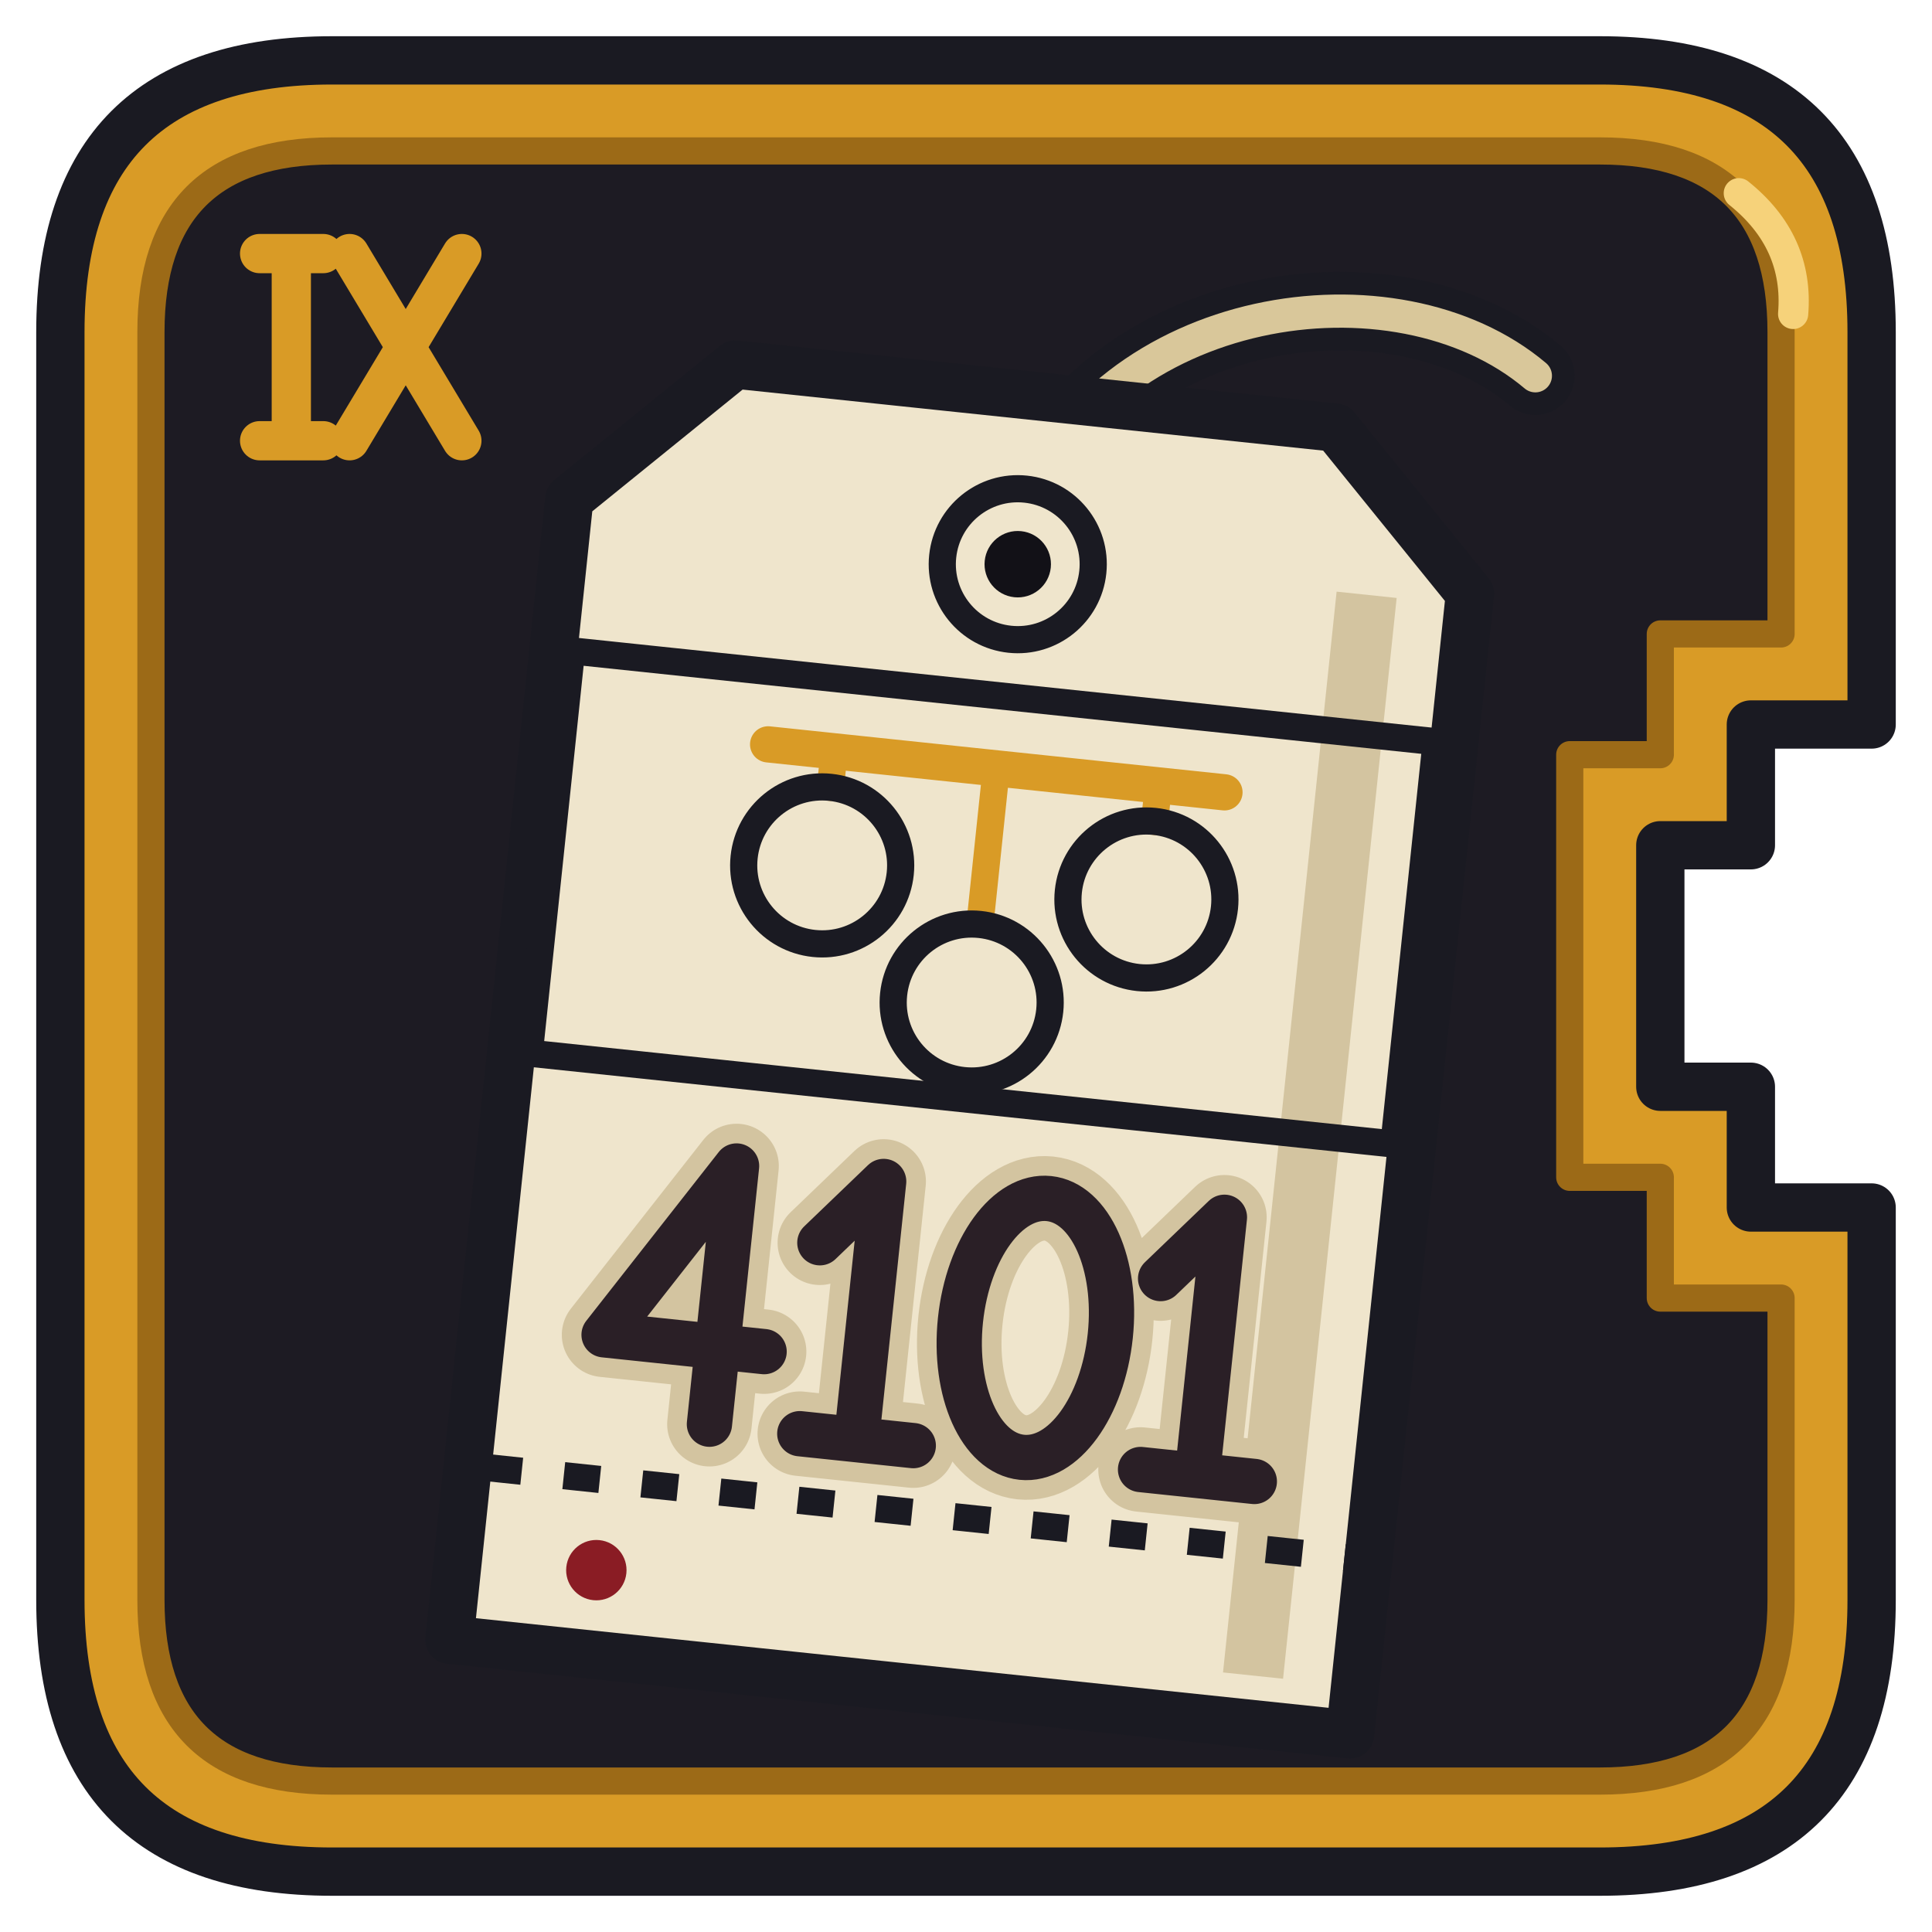
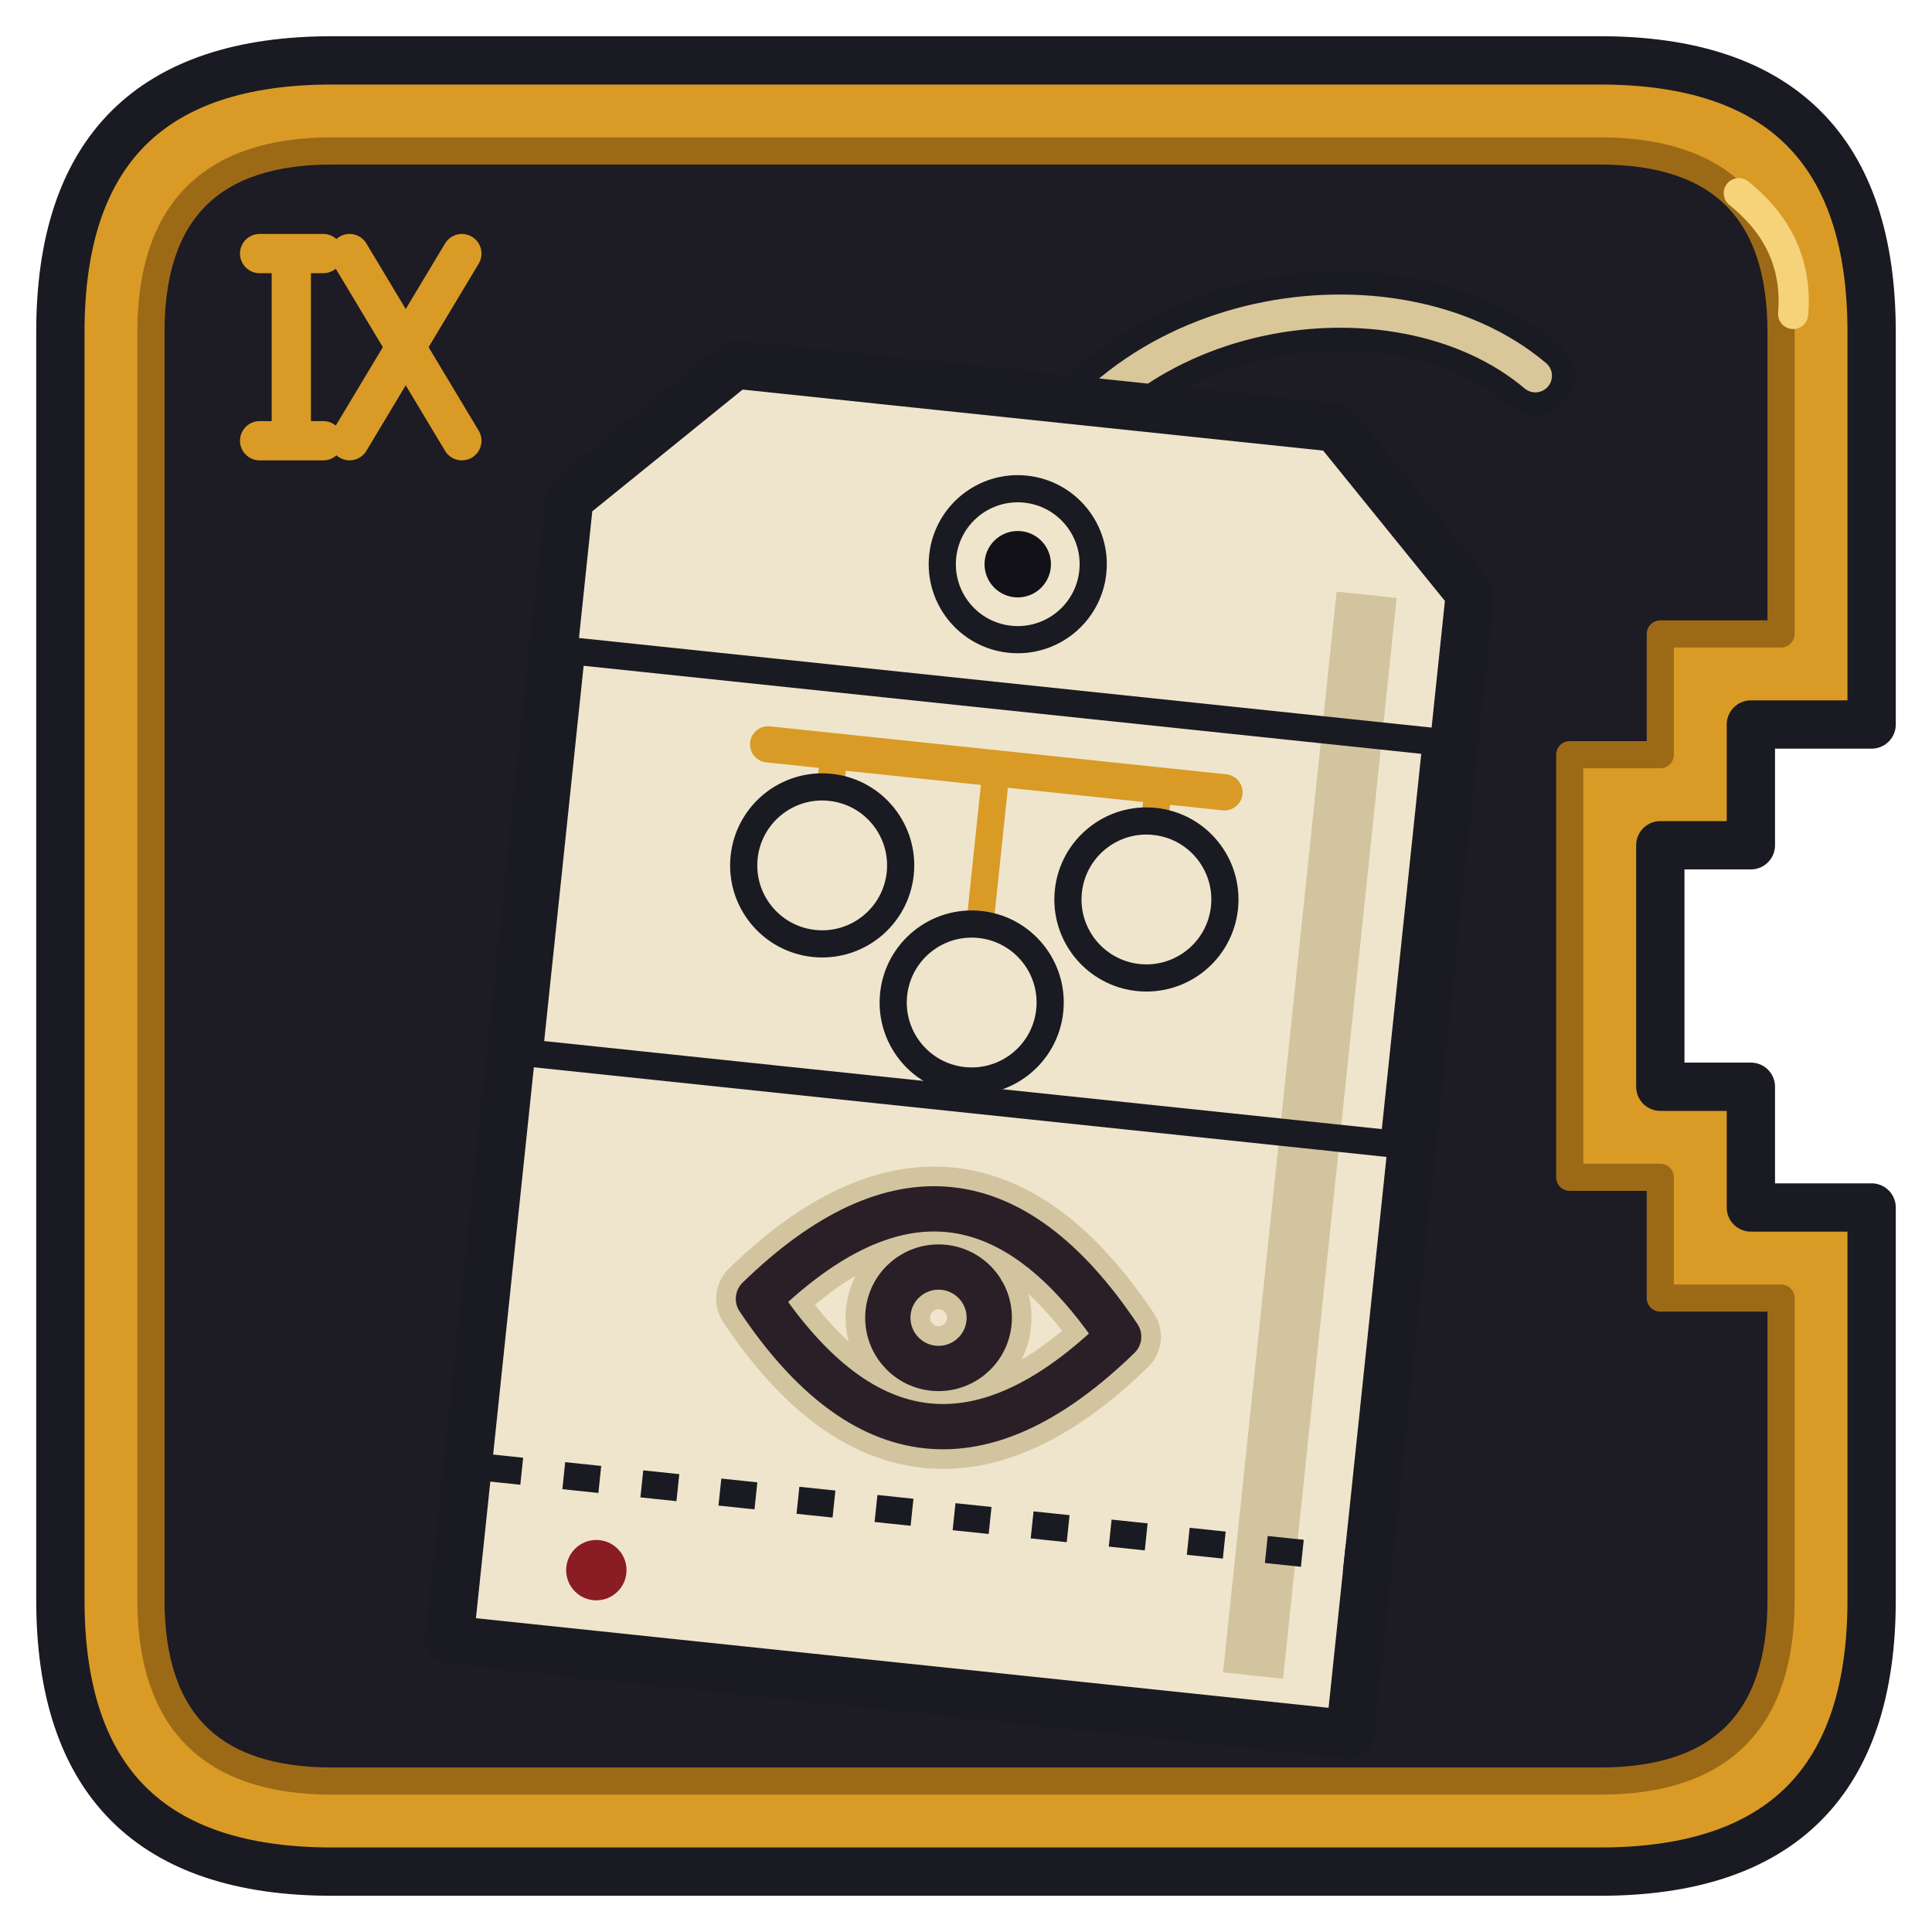
<svg xmlns="http://www.w3.org/2000/svg" viewBox="0 0 64 64" width="64" height="64">
  <path d="M11 2H53Q62 2 62 11V24H58V28H55V36H58V40H62V53Q62 62 53 62H11Q2 62 2 53V11Q2 2 11 2Z" fill="#D99B26" stroke="#1A1A22" stroke-width="1.6" stroke-linejoin="round" stroke-linecap="round" />
  <path d="M11 5H53Q59 5 59 11V21H55V25H52V39H55V43H59V53Q59 59 53 59H11Q5 59 5 53V11Q5 5 11 5Z" fill="#1d1b23" stroke="#9c6a17" stroke-width=".9" stroke-linejoin="round" />
  <path d="M57.6 6.4Q59.6 8 59.4 10.4" fill="none" stroke="#f6d27a" stroke-width="1" stroke-linecap="round" />
  <g transform="rotate(6 32 35)">
    <path d="M32 16.8C34 9.6 43.4 7.2 48.4 10.6" fill="none" stroke="#1A1A22" stroke-width="2.6" stroke-linecap="round" />
    <path d="M32 16.8C34 9.6 43.4 7.2 48.4 10.6" fill="none" stroke="#d9c79a" stroke-width="1.1" stroke-linecap="round" />
    <path d="M22 13H42L47 18V56H17V18Z" fill="#efe5cc" stroke="#1A1A22" stroke-width="1.6" stroke-linejoin="round" stroke-linecap="round" />
    <path d="M43.6 18.4V54.4" stroke="#d3c4a0" stroke-width="2" />
    <circle cx="32" cy="18.6" r="2.5" fill="none" stroke="#1A1A22" stroke-width="0.9" stroke-linejoin="round" stroke-linecap="round" />
    <circle cx="32" cy="18.6" r="1.1" fill="#121117" />
    <path d="M17.6 23H46.4V36.4H17.6Z" fill="none" stroke="#1A1A22" stroke-width="0.9" stroke-linejoin="round" stroke-linecap="round" />
    <path d="M24.4 25.4H39.6" stroke="#D99B26" stroke-width="1.2" stroke-linecap="round" />
    <path d="M26.6 25.4V26.6M37.4 25.4V26.6M32 25.4V30.4" stroke="#D99B26" stroke-width="0.9" stroke-linejoin="round" stroke-linecap="round" fill="none" />
    <circle cx="26.6" cy="29.2" r="2.6" fill="none" stroke="#1A1A22" stroke-width="0.9" stroke-linejoin="round" stroke-linecap="round" />
    <circle cx="37.4" cy="29.2" r="2.6" fill="none" stroke="#1A1A22" stroke-width="0.9" stroke-linejoin="round" stroke-linecap="round" />
    <circle cx="32" cy="33.2" r="2.6" fill="none" stroke="#1A1A22" stroke-width="0.9" stroke-linejoin="round" stroke-linecap="round" />
    <path d="M17.6 50.2H46.4" stroke="#1A1A22" stroke-width=".9" stroke-dasharray="1.2 1.4" />
    <circle cx="21.6" cy="53.2" r="1" fill="#8a1c24" />
    <g class="relic-frag">
-       <path d="M24.82 48L24.82 39.4L21.04 45.42L26.37 45.42M27.83 41.64L29.72 39.4L29.72 48M27.83 48L31.61 48M32.73 43.7A2.49 4.3 0 1 0 37.72 43.7A2.49 4.3 0 1 0 32.73 43.7ZM39.18 41.64L41.07 39.4L41.07 48M39.18 48L42.97 48" fill="none" stroke-linecap="round" stroke-linejoin="round" stroke="#d3c4a0" stroke-width="2.8" />
-       <path d="M24.82 48L24.82 39.4L21.04 45.42L26.37 45.42M27.83 41.64L29.72 39.4L29.72 48M27.83 48L31.61 48M32.73 43.7A2.49 4.3 0 1 0 37.72 43.7A2.49 4.3 0 1 0 32.73 43.7ZM39.18 41.64L41.07 39.4L41.07 48M39.18 48L42.97 48" fill="none" stroke-linecap="round" stroke-linejoin="round" stroke="#2a1f26" stroke-width="1.5" />
+       <path d="M26 43.7Q32 36.5 38 43.7Q32 50.9 26 43.7ZM30.32 43.7A1.68 1.68 0 1 0 33.68 43.7A1.68 1.68 0 1 0 30.32 43.7Z" fill="none" stroke-linecap="round" stroke-linejoin="round" stroke="#d3c4a0" stroke-width="2.8" />
+       <path d="M26 43.7Q32 36.5 38 43.7Q32 50.9 26 43.7ZM30.32 43.7A1.68 1.68 0 1 0 33.68 43.7A1.68 1.68 0 1 0 30.32 43.7Z" fill="none" stroke-linecap="round" stroke-linejoin="round" stroke="#2a1f26" stroke-width="1.5" />
    </g>
  </g>
  <path d="M8.6 8.4L10.71 8.4M9.65 8.4L9.65 14.6M8.6 14.6L10.71 14.6M11.58 8.4L15.3 14.6M15.3 8.4L11.58 14.6" fill="none" stroke="#D99B26" stroke-width="1.3" stroke-linecap="round" stroke-linejoin="round" />
</svg>
